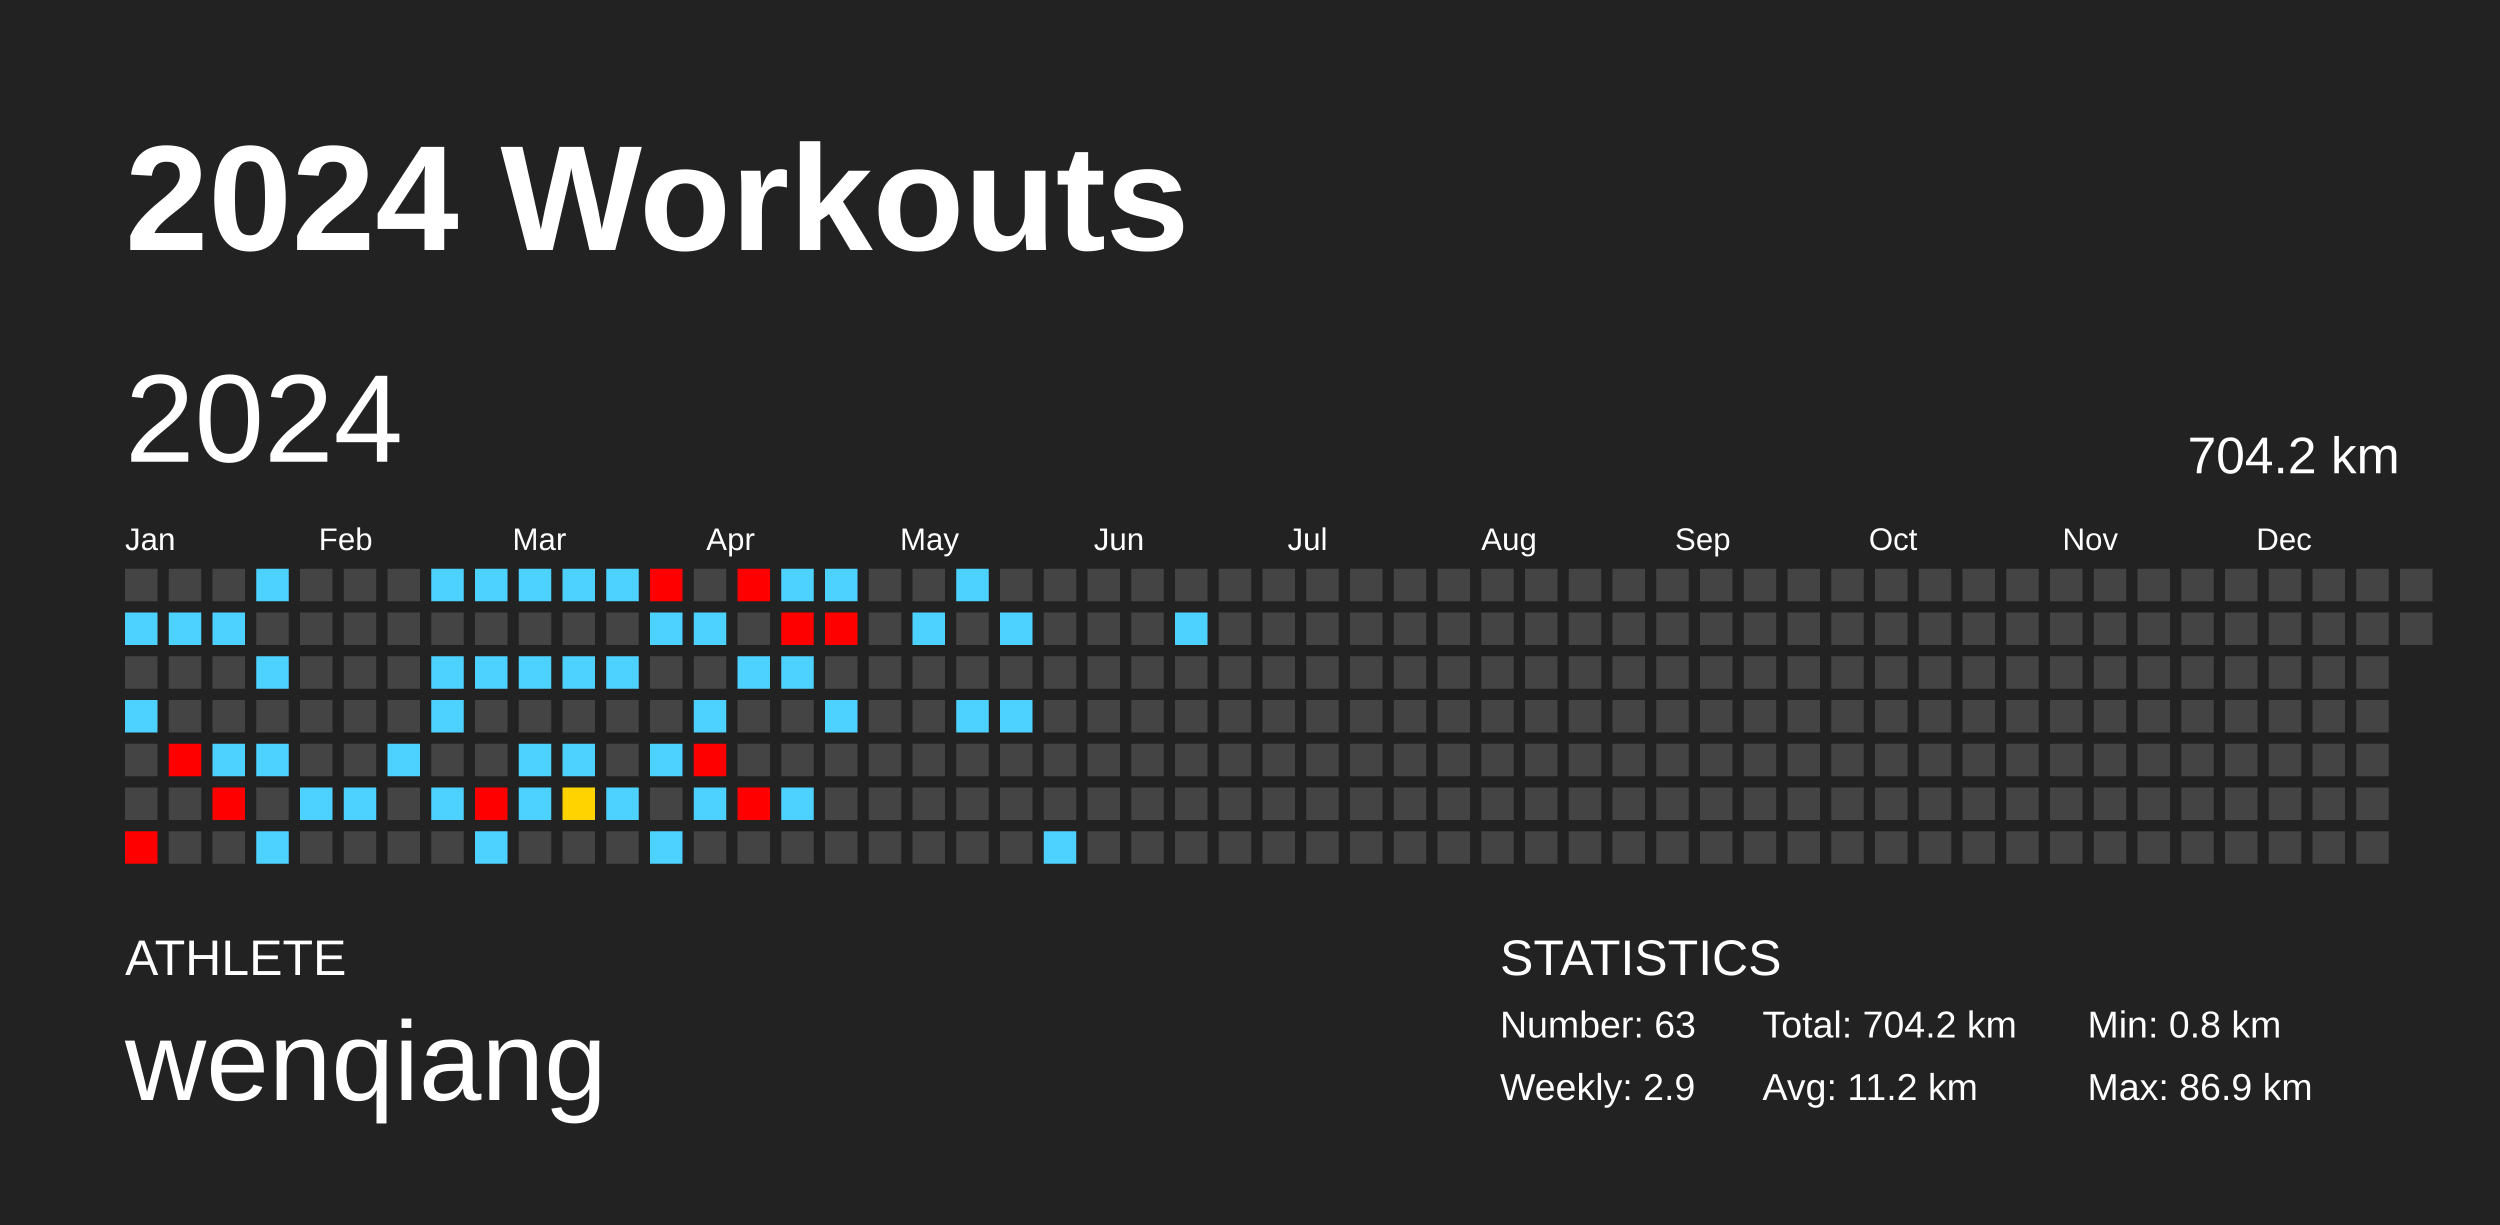
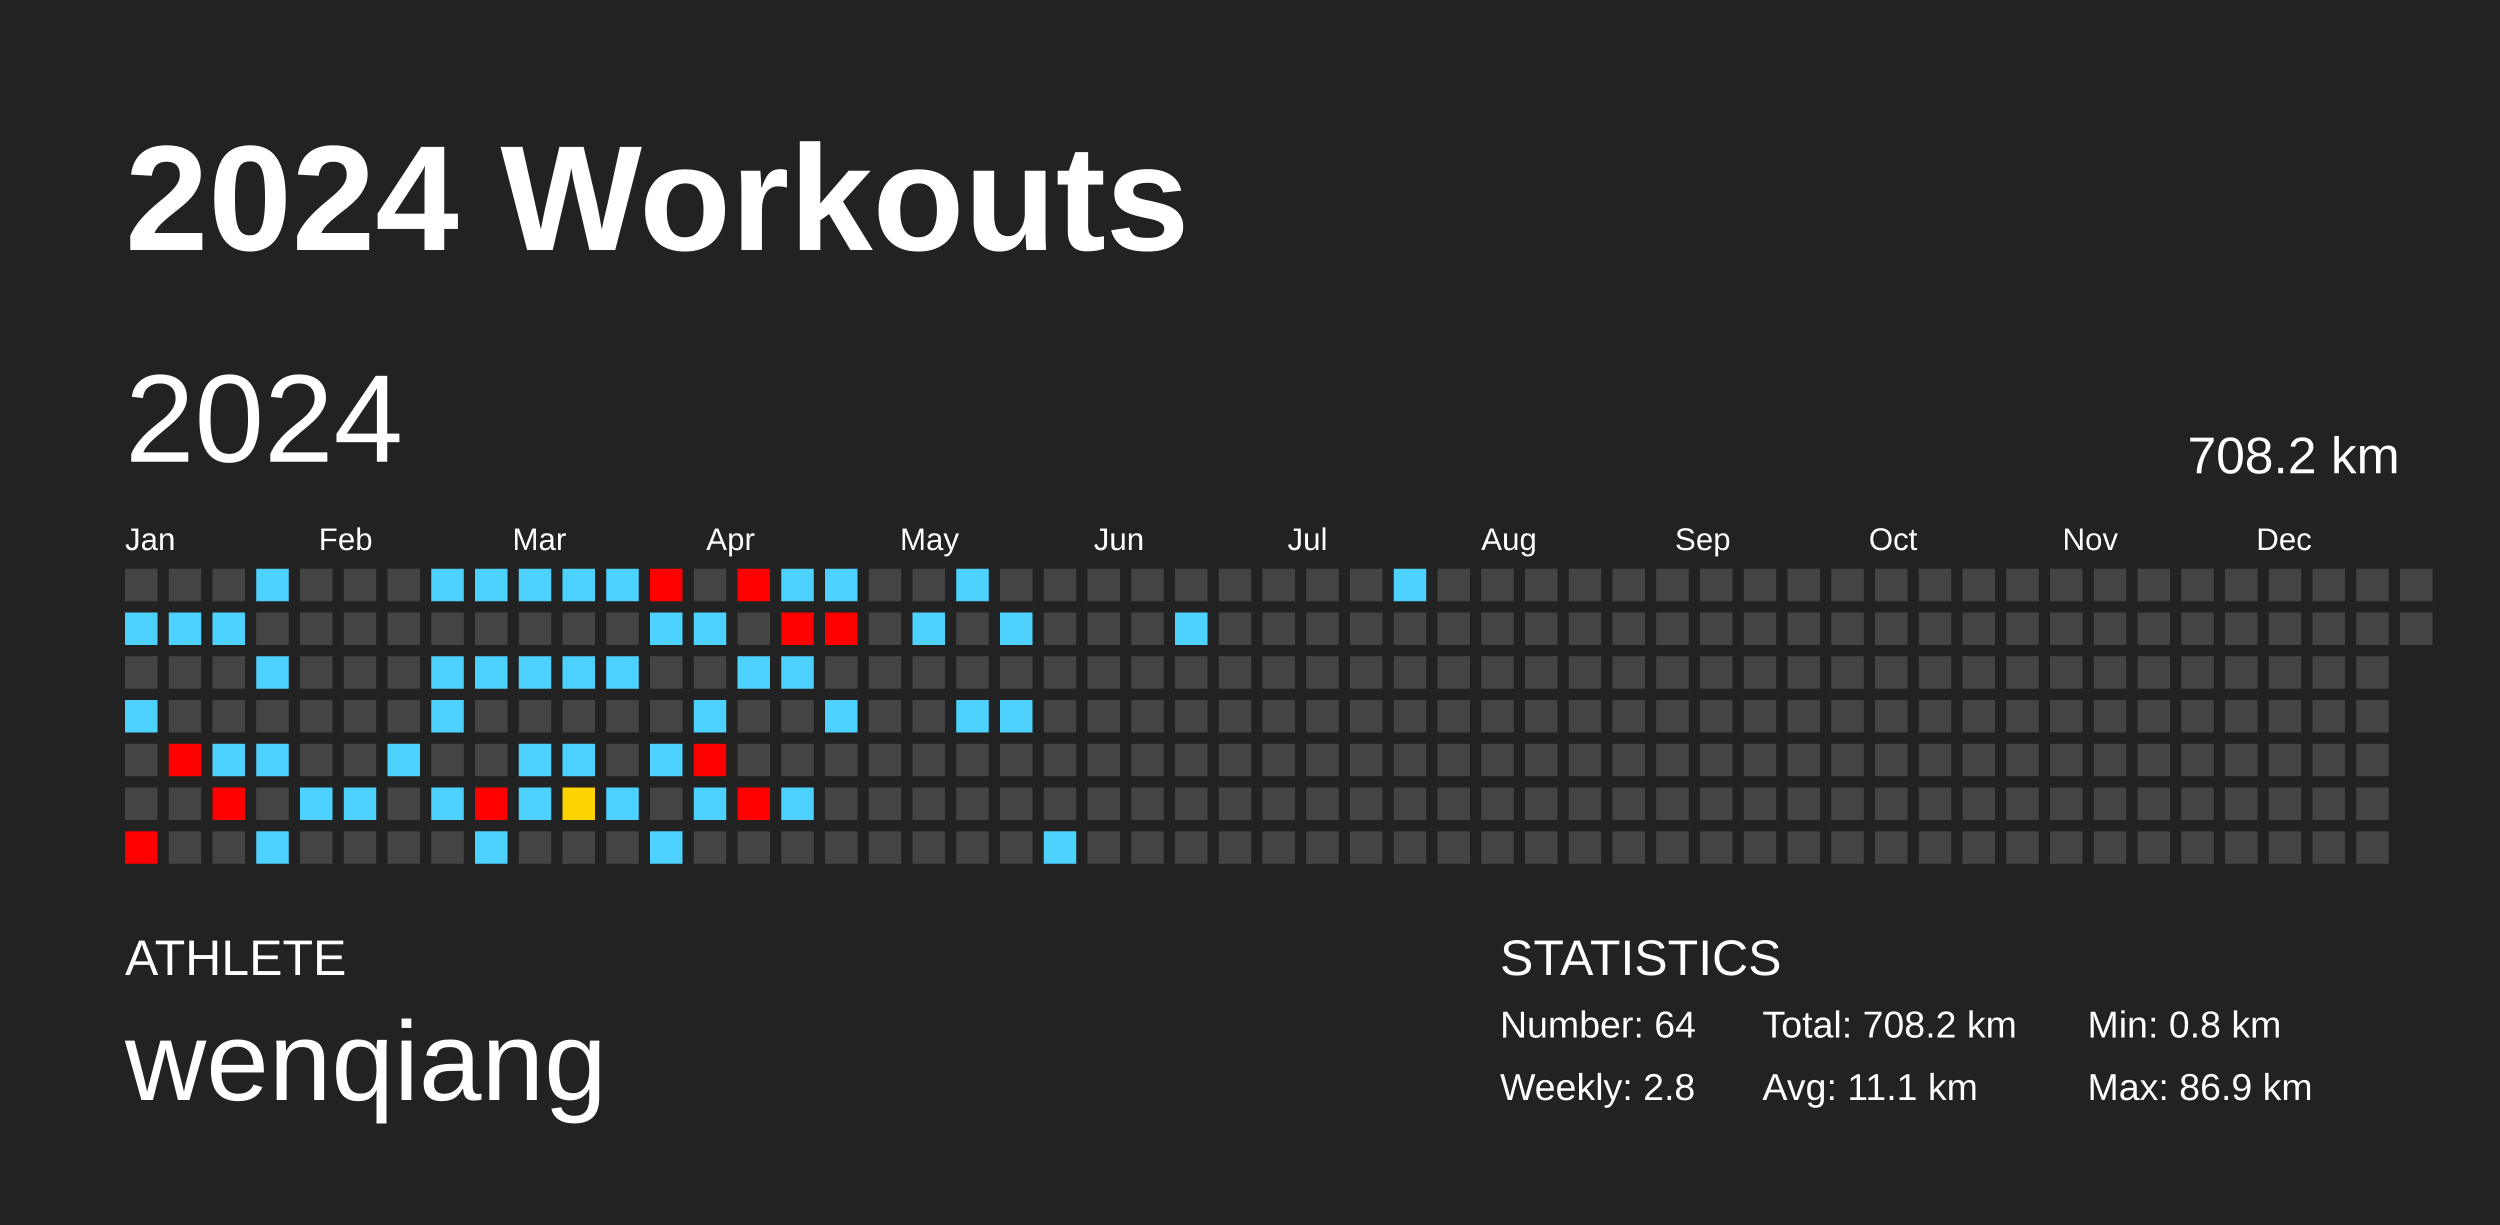
<svg xmlns="http://www.w3.org/2000/svg" baseProfile="full" height="98mm" version="1.1" viewBox="0,0,200,98" width="200mm">
  <defs />
  <rect fill="#222222" height="98" width="200" x="0" y="0" />
  <text fill="#FFFFFF" style="font-size:12px; font-family:Arial; font-weight:bold;" x="10" y="20">2024 Workouts</text>
  <text fill="#FFFFFF" style="font-size:4px; font-family:Arial" x="10" y="78">ATHLETE</text>
  <text fill="#FFFFFF" style="font-size:9px; font-family:Arial" x="10" y="88">wenqiang</text>
  <text fill="#FFFFFF" style="font-size:4px; font-family:Arial" x="120" y="78">STATISTICS</text>
-   <text fill="#FFFFFF" style="font-size:3px; font-family:Arial" x="120" y="83">Number: 63</text>
-   <text fill="#FFFFFF" style="font-size:3px; font-family:Arial" x="120" y="88">Weekly: 2.9</text>
-   <text fill="#FFFFFF" style="font-size:3px; font-family:Arial" x="141" y="83">Total: 704.2 km</text>
-   <text fill="#FFFFFF" style="font-size:3px; font-family:Arial" x="141" y="88">Avg: 11.2 km</text>
+   <text fill="#FFFFFF" style="font-size:3px; font-family:Arial" x="120" y="83">Number: 64</text>
+   <text fill="#FFFFFF" style="font-size:3px; font-family:Arial" x="120" y="88">Weekly: 2.8</text>
+   <text fill="#FFFFFF" style="font-size:3px; font-family:Arial" x="141" y="83">Total: 708.2 km</text>
+   <text fill="#FFFFFF" style="font-size:3px; font-family:Arial" x="141" y="88">Avg: 11.1 km</text>
  <text fill="#FFFFFF" style="font-size:3px; font-family:Arial" x="167" y="83">Min: 0.8 km</text>
  <text fill="#FFFFFF" style="font-size:3px; font-family:Arial" x="167" y="88">Max: 86.9 km</text>
  <text dominant-baseline="hanging" fill="#FFFFFF" style="font-size:10.0px; font-family:Arial;" x="10" y="30">2024</text>
-   <text dominant-baseline="hanging" fill="#FFFFFF" style="font-size:4.125px; font-family:Arial;" x="175" y="35">704.2 km</text>
+   <text dominant-baseline="hanging" fill="#FFFFFF" style="font-size:4.125px; font-family:Arial;" x="175" y="35">708.2 km</text>
  <text fill="#FFFFFF" style="font-size:2.5px; font-family:Arial" x="10.0" y="44">Jan</text>
  <text fill="#FFFFFF" style="font-size:2.5px; font-family:Arial" x="25.5" y="44">Feb</text>
  <text fill="#FFFFFF" style="font-size:2.5px; font-family:Arial" x="41.0" y="44">Mar</text>
  <text fill="#FFFFFF" style="font-size:2.5px; font-family:Arial" x="56.5" y="44">Apr</text>
  <text fill="#FFFFFF" style="font-size:2.5px; font-family:Arial" x="72.0" y="44">May</text>
  <text fill="#FFFFFF" style="font-size:2.5px; font-family:Arial" x="87.5" y="44">Jun</text>
  <text fill="#FFFFFF" style="font-size:2.5px; font-family:Arial" x="103.0" y="44">Jul</text>
  <text fill="#FFFFFF" style="font-size:2.5px; font-family:Arial" x="118.5" y="44">Aug</text>
  <text fill="#FFFFFF" style="font-size:2.5px; font-family:Arial" x="134.0" y="44">Sep</text>
  <text fill="#FFFFFF" style="font-size:2.5px; font-family:Arial" x="149.5" y="44">Oct</text>
  <text fill="#FFFFFF" style="font-size:2.5px; font-family:Arial" x="165.0" y="44">Nov</text>
  <text fill="#FFFFFF" style="font-size:2.5px; font-family:Arial" x="180.5" y="44">Dec</text>
  <rect fill="#444444" height="2.6" width="2.6" x="10.0" y="45.5" />
  <rect fill="#4dd2ff" height="2.6" width="2.6" x="10.0" y="49.0" />
  <rect fill="#444444" height="2.6" width="2.6" x="10.0" y="52.5" />
  <rect fill="#4dd2ff" height="2.6" width="2.6" x="10.0" y="56.0" />
  <rect fill="#444444" height="2.6" width="2.6" x="10.0" y="59.5" />
  <rect fill="#444444" height="2.6" width="2.6" x="10.0" y="63.0" />
  <rect fill="red" height="2.6" width="2.6" x="10.0" y="66.5" />
  <rect fill="#444444" height="2.6" width="2.6" x="13.5" y="45.5" />
  <rect fill="#4dd2ff" height="2.6" width="2.6" x="13.5" y="49.0" />
  <rect fill="#444444" height="2.6" width="2.6" x="13.5" y="52.5" />
  <rect fill="#444444" height="2.6" width="2.6" x="13.5" y="56.0" />
  <rect fill="red" height="2.6" width="2.6" x="13.5" y="59.5" />
  <rect fill="#444444" height="2.6" width="2.6" x="13.5" y="63.0" />
  <rect fill="#444444" height="2.6" width="2.6" x="13.5" y="66.5" />
  <rect fill="#444444" height="2.6" width="2.6" x="17.0" y="45.5" />
  <rect fill="#4dd2ff" height="2.6" width="2.6" x="17.0" y="49.0" />
  <rect fill="#444444" height="2.6" width="2.6" x="17.0" y="52.5" />
  <rect fill="#444444" height="2.6" width="2.6" x="17.0" y="56.0" />
  <rect fill="#4dd2ff" height="2.6" width="2.6" x="17.0" y="59.5" />
  <rect fill="red" height="2.6" width="2.6" x="17.0" y="63.0" />
  <rect fill="#444444" height="2.6" width="2.6" x="17.0" y="66.5" />
  <rect fill="#4dd2ff" height="2.6" width="2.6" x="20.5" y="45.5" />
  <rect fill="#444444" height="2.6" width="2.6" x="20.5" y="49.0" />
  <rect fill="#4dd2ff" height="2.6" width="2.6" x="20.5" y="52.5" />
  <rect fill="#444444" height="2.6" width="2.6" x="20.5" y="56.0" />
  <rect fill="#4dd2ff" height="2.6" width="2.6" x="20.5" y="59.5" />
  <rect fill="#444444" height="2.6" width="2.6" x="20.5" y="63.0" />
  <rect fill="#4dd2ff" height="2.6" width="2.6" x="20.5" y="66.5" />
  <rect fill="#444444" height="2.6" width="2.6" x="24.0" y="45.5" />
  <rect fill="#444444" height="2.6" width="2.6" x="24.0" y="49.0" />
  <rect fill="#444444" height="2.6" width="2.6" x="24.0" y="52.5" />
  <rect fill="#444444" height="2.6" width="2.6" x="24.0" y="56.0" />
  <rect fill="#444444" height="2.6" width="2.6" x="24.0" y="59.5" />
  <rect fill="#4dd2ff" height="2.6" width="2.6" x="24.0" y="63.0" />
  <rect fill="#444444" height="2.6" width="2.6" x="24.0" y="66.5" />
  <rect fill="#444444" height="2.6" width="2.6" x="27.5" y="45.5" />
  <rect fill="#444444" height="2.6" width="2.6" x="27.5" y="49.0" />
  <rect fill="#444444" height="2.6" width="2.6" x="27.5" y="52.5" />
  <rect fill="#444444" height="2.6" width="2.6" x="27.5" y="56.0" />
  <rect fill="#444444" height="2.6" width="2.6" x="27.5" y="59.5" />
  <rect fill="#4dd2ff" height="2.6" width="2.6" x="27.5" y="63.0" />
  <rect fill="#444444" height="2.6" width="2.6" x="27.5" y="66.5" />
  <rect fill="#444444" height="2.6" width="2.6" x="31.0" y="45.5" />
  <rect fill="#444444" height="2.6" width="2.6" x="31.0" y="49.0" />
  <rect fill="#444444" height="2.6" width="2.6" x="31.0" y="52.5" />
  <rect fill="#444444" height="2.6" width="2.6" x="31.0" y="56.0" />
  <rect fill="#4dd2ff" height="2.6" width="2.6" x="31.0" y="59.5" />
  <rect fill="#444444" height="2.6" width="2.6" x="31.0" y="63.0" />
  <rect fill="#444444" height="2.6" width="2.6" x="31.0" y="66.5" />
  <rect fill="#4dd2ff" height="2.6" width="2.6" x="34.5" y="45.5" />
  <rect fill="#444444" height="2.6" width="2.6" x="34.5" y="49.0" />
  <rect fill="#4dd2ff" height="2.6" width="2.6" x="34.5" y="52.5" />
  <rect fill="#4dd2ff" height="2.6" width="2.6" x="34.5" y="56.0" />
  <rect fill="#444444" height="2.6" width="2.6" x="34.5" y="59.5" />
  <rect fill="#4dd2ff" height="2.6" width="2.6" x="34.5" y="63.0" />
  <rect fill="#444444" height="2.6" width="2.6" x="34.5" y="66.5" />
  <rect fill="#4dd2ff" height="2.6" width="2.6" x="38.0" y="45.5" />
  <rect fill="#444444" height="2.6" width="2.6" x="38.0" y="49.0" />
  <rect fill="#4dd2ff" height="2.6" width="2.6" x="38.0" y="52.5" />
  <rect fill="#444444" height="2.6" width="2.6" x="38.0" y="56.0" />
  <rect fill="#444444" height="2.6" width="2.6" x="38.0" y="59.5" />
  <rect fill="red" height="2.6" width="2.6" x="38.0" y="63.0" />
  <rect fill="#4dd2ff" height="2.6" width="2.6" x="38.0" y="66.5" />
  <rect fill="#4dd2ff" height="2.6" width="2.6" x="41.5" y="45.5" />
  <rect fill="#444444" height="2.6" width="2.6" x="41.5" y="49.0" />
  <rect fill="#4dd2ff" height="2.6" width="2.6" x="41.5" y="52.5" />
  <rect fill="#444444" height="2.6" width="2.6" x="41.5" y="56.0" />
  <rect fill="#4dd2ff" height="2.6" width="2.6" x="41.5" y="59.5" />
  <rect fill="#4dd2ff" height="2.6" width="2.6" x="41.5" y="63.0" />
  <rect fill="#444444" height="2.6" width="2.6" x="41.5" y="66.5" />
  <rect fill="#4dd2ff" height="2.6" width="2.6" x="45.0" y="45.5" />
  <rect fill="#444444" height="2.6" width="2.6" x="45.0" y="49.0" />
  <rect fill="#4dd2ff" height="2.6" width="2.6" x="45.0" y="52.5" />
  <rect fill="#444444" height="2.6" width="2.6" x="45.0" y="56.0" />
  <rect fill="#4dd2ff" height="2.6" width="2.6" x="45.0" y="59.5" />
  <rect fill="#ffd300" height="2.6" width="2.6" x="45.0" y="63.0" />
  <rect fill="#444444" height="2.6" width="2.6" x="45.0" y="66.5" />
  <rect fill="#4dd2ff" height="2.6" width="2.6" x="48.5" y="45.5" />
  <rect fill="#444444" height="2.6" width="2.6" x="48.5" y="49.0" />
  <rect fill="#4dd2ff" height="2.6" width="2.6" x="48.5" y="52.5" />
  <rect fill="#444444" height="2.6" width="2.6" x="48.5" y="56.0" />
  <rect fill="#444444" height="2.6" width="2.6" x="48.5" y="59.5" />
  <rect fill="#4dd2ff" height="2.6" width="2.6" x="48.5" y="63.0" />
  <rect fill="#444444" height="2.6" width="2.6" x="48.5" y="66.5" />
  <rect fill="red" height="2.6" width="2.6" x="52.0" y="45.5" />
  <rect fill="#4dd2ff" height="2.6" width="2.6" x="52.0" y="49.0" />
  <rect fill="#444444" height="2.6" width="2.6" x="52.0" y="52.5" />
  <rect fill="#444444" height="2.6" width="2.6" x="52.0" y="56.0" />
  <rect fill="#4dd2ff" height="2.6" width="2.6" x="52.0" y="59.5" />
  <rect fill="#444444" height="2.6" width="2.6" x="52.0" y="63.0" />
  <rect fill="#4dd2ff" height="2.6" width="2.6" x="52.0" y="66.5" />
  <rect fill="#444444" height="2.6" width="2.6" x="55.5" y="45.5" />
  <rect fill="#4dd2ff" height="2.6" width="2.6" x="55.5" y="49.0" />
  <rect fill="#444444" height="2.6" width="2.6" x="55.5" y="52.5" />
  <rect fill="#4dd2ff" height="2.6" width="2.6" x="55.5" y="56.0" />
  <rect fill="red" height="2.6" width="2.6" x="55.5" y="59.5" />
  <rect fill="#4dd2ff" height="2.6" width="2.6" x="55.5" y="63.0" />
  <rect fill="#444444" height="2.6" width="2.6" x="55.5" y="66.5" />
  <rect fill="red" height="2.6" width="2.6" x="59.0" y="45.5" />
  <rect fill="#444444" height="2.6" width="2.6" x="59.0" y="49.0" />
  <rect fill="#4dd2ff" height="2.6" width="2.6" x="59.0" y="52.5" />
  <rect fill="#444444" height="2.6" width="2.6" x="59.0" y="56.0" />
  <rect fill="#444444" height="2.6" width="2.6" x="59.0" y="59.5" />
  <rect fill="red" height="2.6" width="2.6" x="59.0" y="63.0" />
  <rect fill="#444444" height="2.6" width="2.6" x="59.0" y="66.5" />
  <rect fill="#4dd2ff" height="2.6" width="2.6" x="62.5" y="45.5" />
  <rect fill="red" height="2.6" width="2.6" x="62.5" y="49.0" />
  <rect fill="#4dd2ff" height="2.6" width="2.6" x="62.5" y="52.5" />
  <rect fill="#444444" height="2.6" width="2.6" x="62.5" y="56.0" />
  <rect fill="#444444" height="2.6" width="2.6" x="62.5" y="59.5" />
  <rect fill="#4dd2ff" height="2.6" width="2.6" x="62.5" y="63.0" />
  <rect fill="#444444" height="2.6" width="2.6" x="62.5" y="66.5" />
  <rect fill="#4dd2ff" height="2.6" width="2.6" x="66.0" y="45.5" />
  <rect fill="red" height="2.6" width="2.6" x="66.0" y="49.0" />
  <rect fill="#444444" height="2.6" width="2.6" x="66.0" y="52.5" />
  <rect fill="#4dd2ff" height="2.6" width="2.6" x="66.0" y="56.0" />
  <rect fill="#444444" height="2.6" width="2.6" x="66.0" y="59.5" />
  <rect fill="#444444" height="2.6" width="2.6" x="66.0" y="63.0" />
  <rect fill="#444444" height="2.6" width="2.6" x="66.0" y="66.5" />
  <rect fill="#444444" height="2.6" width="2.6" x="69.5" y="45.5" />
  <rect fill="#444444" height="2.6" width="2.6" x="69.5" y="49.0" />
  <rect fill="#444444" height="2.6" width="2.6" x="69.5" y="52.5" />
  <rect fill="#444444" height="2.6" width="2.6" x="69.5" y="56.0" />
  <rect fill="#444444" height="2.6" width="2.6" x="69.5" y="59.5" />
  <rect fill="#444444" height="2.6" width="2.6" x="69.5" y="63.0" />
  <rect fill="#444444" height="2.6" width="2.6" x="69.5" y="66.5" />
  <rect fill="#444444" height="2.6" width="2.6" x="73.0" y="45.5" />
  <rect fill="#4dd2ff" height="2.6" width="2.6" x="73.0" y="49.0" />
  <rect fill="#444444" height="2.6" width="2.6" x="73.0" y="52.5" />
  <rect fill="#444444" height="2.6" width="2.6" x="73.0" y="56.0" />
  <rect fill="#444444" height="2.6" width="2.6" x="73.0" y="59.5" />
  <rect fill="#444444" height="2.6" width="2.6" x="73.0" y="63.0" />
  <rect fill="#444444" height="2.6" width="2.6" x="73.0" y="66.5" />
  <rect fill="#4dd2ff" height="2.6" width="2.6" x="76.5" y="45.5" />
  <rect fill="#444444" height="2.6" width="2.6" x="76.5" y="49.0" />
  <rect fill="#444444" height="2.6" width="2.6" x="76.5" y="52.5" />
  <rect fill="#4dd2ff" height="2.6" width="2.6" x="76.5" y="56.0" />
  <rect fill="#444444" height="2.6" width="2.6" x="76.5" y="59.5" />
  <rect fill="#444444" height="2.6" width="2.6" x="76.5" y="63.0" />
  <rect fill="#444444" height="2.6" width="2.6" x="76.5" y="66.5" />
  <rect fill="#444444" height="2.6" width="2.6" x="80.0" y="45.5" />
  <rect fill="#4dd2ff" height="2.6" width="2.6" x="80.0" y="49.0" />
  <rect fill="#444444" height="2.6" width="2.6" x="80.0" y="52.5" />
  <rect fill="#4dd2ff" height="2.6" width="2.6" x="80.0" y="56.0" />
  <rect fill="#444444" height="2.6" width="2.6" x="80.0" y="59.5" />
  <rect fill="#444444" height="2.6" width="2.6" x="80.0" y="63.0" />
  <rect fill="#444444" height="2.6" width="2.6" x="80.0" y="66.5" />
  <rect fill="#444444" height="2.6" width="2.6" x="83.5" y="45.5" />
  <rect fill="#444444" height="2.6" width="2.6" x="83.5" y="49.0" />
  <rect fill="#444444" height="2.6" width="2.6" x="83.5" y="52.5" />
  <rect fill="#444444" height="2.6" width="2.6" x="83.5" y="56.0" />
  <rect fill="#444444" height="2.6" width="2.6" x="83.5" y="59.5" />
  <rect fill="#444444" height="2.6" width="2.6" x="83.5" y="63.0" />
  <rect fill="#4dd2ff" height="2.6" width="2.6" x="83.5" y="66.5" />
  <rect fill="#444444" height="2.6" width="2.6" x="87.0" y="45.5" />
  <rect fill="#444444" height="2.6" width="2.6" x="87.0" y="49.0" />
  <rect fill="#444444" height="2.6" width="2.6" x="87.0" y="52.5" />
  <rect fill="#444444" height="2.6" width="2.6" x="87.0" y="56.0" />
  <rect fill="#444444" height="2.6" width="2.6" x="87.0" y="59.5" />
  <rect fill="#444444" height="2.6" width="2.6" x="87.0" y="63.0" />
  <rect fill="#444444" height="2.6" width="2.6" x="87.0" y="66.5" />
  <rect fill="#444444" height="2.6" width="2.6" x="90.5" y="45.5" />
  <rect fill="#444444" height="2.6" width="2.6" x="90.5" y="49.0" />
  <rect fill="#444444" height="2.6" width="2.6" x="90.5" y="52.5" />
  <rect fill="#444444" height="2.6" width="2.6" x="90.5" y="56.0" />
  <rect fill="#444444" height="2.6" width="2.6" x="90.5" y="59.5" />
  <rect fill="#444444" height="2.6" width="2.6" x="90.5" y="63.0" />
  <rect fill="#444444" height="2.6" width="2.6" x="90.5" y="66.5" />
  <rect fill="#444444" height="2.6" width="2.6" x="94.0" y="45.5" />
  <rect fill="#4dd2ff" height="2.6" width="2.6" x="94.0" y="49.0" />
  <rect fill="#444444" height="2.6" width="2.6" x="94.0" y="52.5" />
  <rect fill="#444444" height="2.6" width="2.6" x="94.0" y="56.0" />
  <rect fill="#444444" height="2.6" width="2.6" x="94.0" y="59.5" />
  <rect fill="#444444" height="2.6" width="2.6" x="94.0" y="63.0" />
  <rect fill="#444444" height="2.6" width="2.6" x="94.0" y="66.5" />
  <rect fill="#444444" height="2.6" width="2.6" x="97.5" y="45.5" />
  <rect fill="#444444" height="2.6" width="2.6" x="97.5" y="49.0" />
  <rect fill="#444444" height="2.6" width="2.6" x="97.5" y="52.5" />
  <rect fill="#444444" height="2.6" width="2.6" x="97.5" y="56.0" />
  <rect fill="#444444" height="2.6" width="2.6" x="97.5" y="59.5" />
  <rect fill="#444444" height="2.6" width="2.6" x="97.5" y="63.0" />
  <rect fill="#444444" height="2.6" width="2.6" x="97.5" y="66.5" />
  <rect fill="#444444" height="2.6" width="2.6" x="101.0" y="45.5" />
  <rect fill="#444444" height="2.6" width="2.6" x="101.0" y="49.0" />
  <rect fill="#444444" height="2.6" width="2.6" x="101.0" y="52.5" />
  <rect fill="#444444" height="2.6" width="2.6" x="101.0" y="56.0" />
  <rect fill="#444444" height="2.6" width="2.6" x="101.0" y="59.5" />
  <rect fill="#444444" height="2.6" width="2.6" x="101.0" y="63.0" />
  <rect fill="#444444" height="2.6" width="2.6" x="101.0" y="66.5" />
  <rect fill="#444444" height="2.6" width="2.6" x="104.5" y="45.5" />
  <rect fill="#444444" height="2.6" width="2.6" x="104.5" y="49.0" />
  <rect fill="#444444" height="2.6" width="2.6" x="104.5" y="52.5" />
  <rect fill="#444444" height="2.6" width="2.6" x="104.5" y="56.0" />
  <rect fill="#444444" height="2.6" width="2.6" x="104.5" y="59.5" />
  <rect fill="#444444" height="2.6" width="2.6" x="104.5" y="63.0" />
  <rect fill="#444444" height="2.6" width="2.6" x="104.5" y="66.5" />
  <rect fill="#444444" height="2.6" width="2.6" x="108.0" y="45.5" />
  <rect fill="#444444" height="2.6" width="2.6" x="108.0" y="49.0" />
  <rect fill="#444444" height="2.6" width="2.6" x="108.0" y="52.5" />
  <rect fill="#444444" height="2.6" width="2.6" x="108.0" y="56.0" />
  <rect fill="#444444" height="2.6" width="2.6" x="108.0" y="59.5" />
  <rect fill="#444444" height="2.6" width="2.6" x="108.0" y="63.0" />
  <rect fill="#444444" height="2.6" width="2.6" x="108.0" y="66.5" />
-   <rect fill="#444444" height="2.6" width="2.6" x="111.5" y="45.5" />
+   <rect fill="#4dd2ff" height="2.6" width="2.6" x="111.5" y="45.5" />
  <rect fill="#444444" height="2.6" width="2.6" x="111.5" y="49.0" />
  <rect fill="#444444" height="2.6" width="2.6" x="111.5" y="52.5" />
  <rect fill="#444444" height="2.6" width="2.6" x="111.5" y="56.0" />
  <rect fill="#444444" height="2.6" width="2.6" x="111.5" y="59.5" />
  <rect fill="#444444" height="2.6" width="2.6" x="111.5" y="63.0" />
  <rect fill="#444444" height="2.6" width="2.6" x="111.5" y="66.5" />
  <rect fill="#444444" height="2.6" width="2.6" x="115.0" y="45.5" />
  <rect fill="#444444" height="2.6" width="2.6" x="115.0" y="49.0" />
  <rect fill="#444444" height="2.6" width="2.6" x="115.0" y="52.5" />
  <rect fill="#444444" height="2.6" width="2.6" x="115.0" y="56.0" />
  <rect fill="#444444" height="2.6" width="2.6" x="115.0" y="59.5" />
  <rect fill="#444444" height="2.6" width="2.6" x="115.0" y="63.0" />
  <rect fill="#444444" height="2.6" width="2.6" x="115.0" y="66.5" />
  <rect fill="#444444" height="2.6" width="2.6" x="118.5" y="45.5" />
  <rect fill="#444444" height="2.6" width="2.6" x="118.5" y="49.0" />
  <rect fill="#444444" height="2.6" width="2.6" x="118.5" y="52.5" />
  <rect fill="#444444" height="2.6" width="2.6" x="118.5" y="56.0" />
  <rect fill="#444444" height="2.6" width="2.6" x="118.5" y="59.5" />
  <rect fill="#444444" height="2.6" width="2.6" x="118.5" y="63.0" />
  <rect fill="#444444" height="2.6" width="2.6" x="118.5" y="66.5" />
  <rect fill="#444444" height="2.6" width="2.6" x="122.0" y="45.5" />
  <rect fill="#444444" height="2.6" width="2.6" x="122.0" y="49.0" />
  <rect fill="#444444" height="2.6" width="2.6" x="122.0" y="52.5" />
  <rect fill="#444444" height="2.6" width="2.6" x="122.0" y="56.0" />
  <rect fill="#444444" height="2.6" width="2.6" x="122.0" y="59.5" />
  <rect fill="#444444" height="2.6" width="2.6" x="122.0" y="63.0" />
  <rect fill="#444444" height="2.6" width="2.6" x="122.0" y="66.5" />
  <rect fill="#444444" height="2.6" width="2.6" x="125.5" y="45.5" />
  <rect fill="#444444" height="2.6" width="2.6" x="125.5" y="49.0" />
  <rect fill="#444444" height="2.6" width="2.6" x="125.5" y="52.5" />
  <rect fill="#444444" height="2.6" width="2.6" x="125.5" y="56.0" />
  <rect fill="#444444" height="2.6" width="2.6" x="125.5" y="59.5" />
  <rect fill="#444444" height="2.6" width="2.6" x="125.5" y="63.0" />
  <rect fill="#444444" height="2.6" width="2.6" x="125.5" y="66.5" />
  <rect fill="#444444" height="2.6" width="2.6" x="129.0" y="45.5" />
  <rect fill="#444444" height="2.6" width="2.6" x="129.0" y="49.0" />
  <rect fill="#444444" height="2.6" width="2.6" x="129.0" y="52.5" />
  <rect fill="#444444" height="2.6" width="2.6" x="129.0" y="56.0" />
  <rect fill="#444444" height="2.6" width="2.6" x="129.0" y="59.5" />
  <rect fill="#444444" height="2.6" width="2.6" x="129.0" y="63.0" />
  <rect fill="#444444" height="2.6" width="2.6" x="129.0" y="66.5" />
  <rect fill="#444444" height="2.6" width="2.6" x="132.5" y="45.5" />
  <rect fill="#444444" height="2.6" width="2.6" x="132.5" y="49.0" />
  <rect fill="#444444" height="2.6" width="2.6" x="132.5" y="52.5" />
  <rect fill="#444444" height="2.6" width="2.6" x="132.5" y="56.0" />
  <rect fill="#444444" height="2.6" width="2.6" x="132.5" y="59.5" />
  <rect fill="#444444" height="2.6" width="2.6" x="132.5" y="63.0" />
  <rect fill="#444444" height="2.6" width="2.6" x="132.5" y="66.5" />
  <rect fill="#444444" height="2.6" width="2.6" x="136.0" y="45.5" />
  <rect fill="#444444" height="2.6" width="2.6" x="136.0" y="49.0" />
  <rect fill="#444444" height="2.6" width="2.6" x="136.0" y="52.5" />
  <rect fill="#444444" height="2.6" width="2.6" x="136.0" y="56.0" />
  <rect fill="#444444" height="2.6" width="2.6" x="136.0" y="59.5" />
  <rect fill="#444444" height="2.6" width="2.6" x="136.0" y="63.0" />
  <rect fill="#444444" height="2.6" width="2.6" x="136.0" y="66.5" />
  <rect fill="#444444" height="2.6" width="2.6" x="139.5" y="45.5" />
  <rect fill="#444444" height="2.6" width="2.6" x="139.5" y="49.0" />
  <rect fill="#444444" height="2.6" width="2.6" x="139.5" y="52.5" />
  <rect fill="#444444" height="2.6" width="2.6" x="139.5" y="56.0" />
  <rect fill="#444444" height="2.6" width="2.6" x="139.5" y="59.5" />
  <rect fill="#444444" height="2.6" width="2.6" x="139.5" y="63.0" />
  <rect fill="#444444" height="2.6" width="2.6" x="139.5" y="66.5" />
  <rect fill="#444444" height="2.6" width="2.6" x="143.0" y="45.5" />
  <rect fill="#444444" height="2.6" width="2.6" x="143.0" y="49.0" />
  <rect fill="#444444" height="2.6" width="2.6" x="143.0" y="52.5" />
  <rect fill="#444444" height="2.6" width="2.6" x="143.0" y="56.0" />
  <rect fill="#444444" height="2.6" width="2.6" x="143.0" y="59.5" />
  <rect fill="#444444" height="2.6" width="2.6" x="143.0" y="63.0" />
  <rect fill="#444444" height="2.6" width="2.6" x="143.0" y="66.5" />
  <rect fill="#444444" height="2.6" width="2.6" x="146.5" y="45.5" />
  <rect fill="#444444" height="2.6" width="2.6" x="146.5" y="49.0" />
  <rect fill="#444444" height="2.6" width="2.6" x="146.5" y="52.5" />
  <rect fill="#444444" height="2.6" width="2.6" x="146.5" y="56.0" />
  <rect fill="#444444" height="2.6" width="2.6" x="146.5" y="59.5" />
  <rect fill="#444444" height="2.6" width="2.6" x="146.5" y="63.0" />
  <rect fill="#444444" height="2.6" width="2.6" x="146.5" y="66.5" />
  <rect fill="#444444" height="2.6" width="2.6" x="150.0" y="45.5" />
  <rect fill="#444444" height="2.6" width="2.6" x="150.0" y="49.0" />
  <rect fill="#444444" height="2.6" width="2.6" x="150.0" y="52.5" />
  <rect fill="#444444" height="2.6" width="2.6" x="150.0" y="56.0" />
  <rect fill="#444444" height="2.6" width="2.6" x="150.0" y="59.5" />
  <rect fill="#444444" height="2.6" width="2.6" x="150.0" y="63.0" />
  <rect fill="#444444" height="2.6" width="2.6" x="150.0" y="66.5" />
  <rect fill="#444444" height="2.6" width="2.6" x="153.5" y="45.5" />
  <rect fill="#444444" height="2.6" width="2.6" x="153.5" y="49.0" />
  <rect fill="#444444" height="2.6" width="2.6" x="153.5" y="52.5" />
  <rect fill="#444444" height="2.6" width="2.6" x="153.5" y="56.0" />
  <rect fill="#444444" height="2.6" width="2.6" x="153.5" y="59.5" />
  <rect fill="#444444" height="2.6" width="2.6" x="153.5" y="63.0" />
  <rect fill="#444444" height="2.6" width="2.6" x="153.5" y="66.5" />
  <rect fill="#444444" height="2.6" width="2.6" x="157.0" y="45.5" />
  <rect fill="#444444" height="2.6" width="2.6" x="157.0" y="49.0" />
  <rect fill="#444444" height="2.6" width="2.6" x="157.0" y="52.5" />
  <rect fill="#444444" height="2.6" width="2.6" x="157.0" y="56.0" />
  <rect fill="#444444" height="2.6" width="2.6" x="157.0" y="59.5" />
  <rect fill="#444444" height="2.6" width="2.6" x="157.0" y="63.0" />
  <rect fill="#444444" height="2.6" width="2.6" x="157.0" y="66.5" />
  <rect fill="#444444" height="2.6" width="2.6" x="160.5" y="45.5" />
  <rect fill="#444444" height="2.6" width="2.6" x="160.5" y="49.0" />
  <rect fill="#444444" height="2.6" width="2.6" x="160.5" y="52.5" />
  <rect fill="#444444" height="2.6" width="2.6" x="160.5" y="56.0" />
  <rect fill="#444444" height="2.6" width="2.6" x="160.5" y="59.5" />
  <rect fill="#444444" height="2.6" width="2.6" x="160.5" y="63.0" />
  <rect fill="#444444" height="2.6" width="2.6" x="160.5" y="66.5" />
  <rect fill="#444444" height="2.6" width="2.6" x="164.0" y="45.5" />
  <rect fill="#444444" height="2.6" width="2.6" x="164.0" y="49.0" />
  <rect fill="#444444" height="2.6" width="2.6" x="164.0" y="52.5" />
  <rect fill="#444444" height="2.6" width="2.6" x="164.0" y="56.0" />
  <rect fill="#444444" height="2.6" width="2.6" x="164.0" y="59.5" />
  <rect fill="#444444" height="2.6" width="2.6" x="164.0" y="63.0" />
  <rect fill="#444444" height="2.6" width="2.6" x="164.0" y="66.5" />
  <rect fill="#444444" height="2.6" width="2.6" x="167.5" y="45.5" />
  <rect fill="#444444" height="2.6" width="2.6" x="167.5" y="49.0" />
  <rect fill="#444444" height="2.6" width="2.6" x="167.5" y="52.5" />
  <rect fill="#444444" height="2.6" width="2.6" x="167.5" y="56.0" />
  <rect fill="#444444" height="2.6" width="2.6" x="167.5" y="59.5" />
  <rect fill="#444444" height="2.6" width="2.6" x="167.5" y="63.0" />
  <rect fill="#444444" height="2.6" width="2.6" x="167.5" y="66.5" />
  <rect fill="#444444" height="2.6" width="2.6" x="171.0" y="45.5" />
  <rect fill="#444444" height="2.6" width="2.6" x="171.0" y="49.0" />
  <rect fill="#444444" height="2.6" width="2.6" x="171.0" y="52.5" />
  <rect fill="#444444" height="2.6" width="2.6" x="171.0" y="56.0" />
  <rect fill="#444444" height="2.6" width="2.6" x="171.0" y="59.5" />
  <rect fill="#444444" height="2.6" width="2.6" x="171.0" y="63.0" />
  <rect fill="#444444" height="2.6" width="2.6" x="171.0" y="66.5" />
  <rect fill="#444444" height="2.6" width="2.6" x="174.5" y="45.5" />
  <rect fill="#444444" height="2.6" width="2.6" x="174.5" y="49.0" />
  <rect fill="#444444" height="2.6" width="2.6" x="174.5" y="52.5" />
  <rect fill="#444444" height="2.6" width="2.6" x="174.5" y="56.0" />
  <rect fill="#444444" height="2.6" width="2.6" x="174.5" y="59.5" />
  <rect fill="#444444" height="2.6" width="2.6" x="174.5" y="63.0" />
  <rect fill="#444444" height="2.6" width="2.6" x="174.5" y="66.5" />
  <rect fill="#444444" height="2.6" width="2.6" x="178.0" y="45.5" />
  <rect fill="#444444" height="2.6" width="2.6" x="178.0" y="49.0" />
  <rect fill="#444444" height="2.6" width="2.6" x="178.0" y="52.5" />
  <rect fill="#444444" height="2.6" width="2.6" x="178.0" y="56.0" />
  <rect fill="#444444" height="2.6" width="2.6" x="178.0" y="59.5" />
  <rect fill="#444444" height="2.6" width="2.6" x="178.0" y="63.0" />
  <rect fill="#444444" height="2.6" width="2.6" x="178.0" y="66.5" />
  <rect fill="#444444" height="2.6" width="2.6" x="181.5" y="45.5" />
  <rect fill="#444444" height="2.6" width="2.6" x="181.5" y="49.0" />
  <rect fill="#444444" height="2.6" width="2.6" x="181.5" y="52.5" />
  <rect fill="#444444" height="2.6" width="2.6" x="181.5" y="56.0" />
  <rect fill="#444444" height="2.6" width="2.6" x="181.5" y="59.5" />
  <rect fill="#444444" height="2.6" width="2.6" x="181.5" y="63.0" />
  <rect fill="#444444" height="2.6" width="2.6" x="181.5" y="66.5" />
  <rect fill="#444444" height="2.6" width="2.6" x="185.0" y="45.5" />
  <rect fill="#444444" height="2.6" width="2.6" x="185.0" y="49.0" />
  <rect fill="#444444" height="2.6" width="2.6" x="185.0" y="52.5" />
  <rect fill="#444444" height="2.6" width="2.6" x="185.0" y="56.0" />
  <rect fill="#444444" height="2.6" width="2.6" x="185.0" y="59.5" />
  <rect fill="#444444" height="2.6" width="2.6" x="185.0" y="63.0" />
  <rect fill="#444444" height="2.6" width="2.6" x="185.0" y="66.5" />
  <rect fill="#444444" height="2.6" width="2.6" x="188.5" y="45.5" />
  <rect fill="#444444" height="2.6" width="2.6" x="188.5" y="49.0" />
  <rect fill="#444444" height="2.6" width="2.6" x="188.5" y="52.5" />
  <rect fill="#444444" height="2.6" width="2.6" x="188.5" y="56.0" />
  <rect fill="#444444" height="2.6" width="2.6" x="188.5" y="59.5" />
  <rect fill="#444444" height="2.6" width="2.6" x="188.5" y="63.0" />
  <rect fill="#444444" height="2.6" width="2.6" x="188.5" y="66.5" />
  <rect fill="#444444" height="2.6" width="2.6" x="192.0" y="45.5" />
  <rect fill="#444444" height="2.6" width="2.6" x="192.0" y="49.0" />
</svg>
